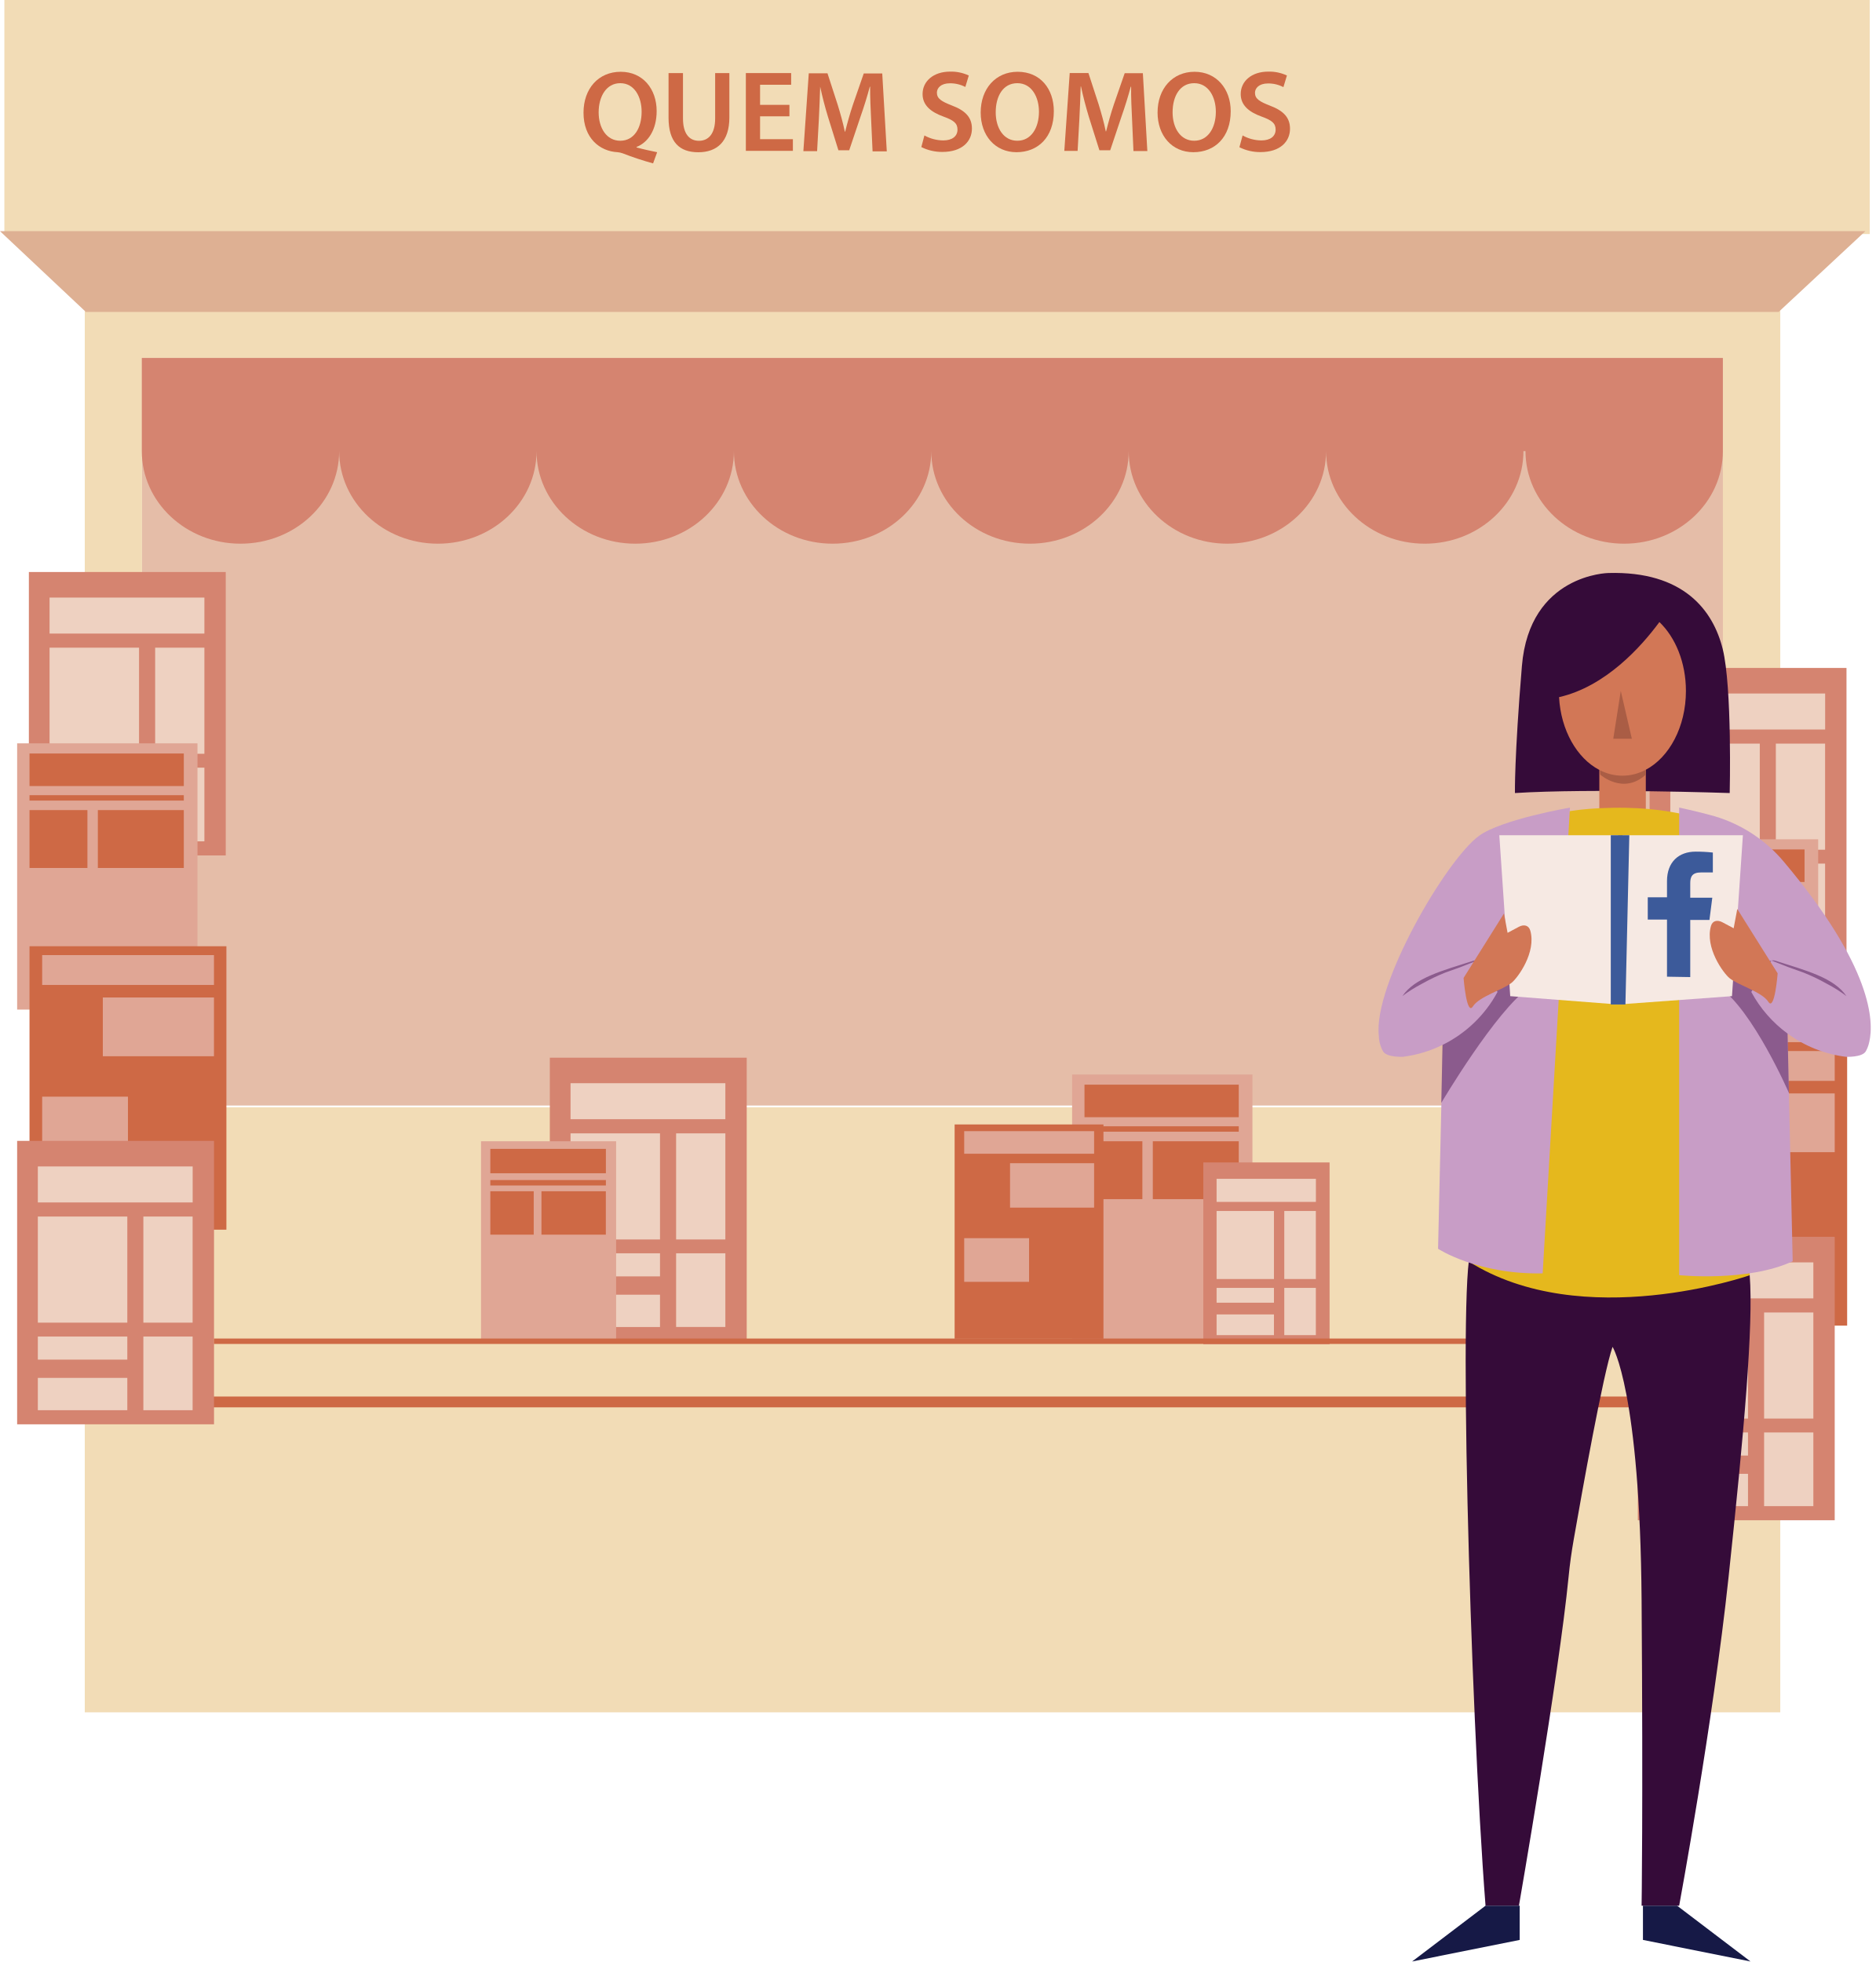
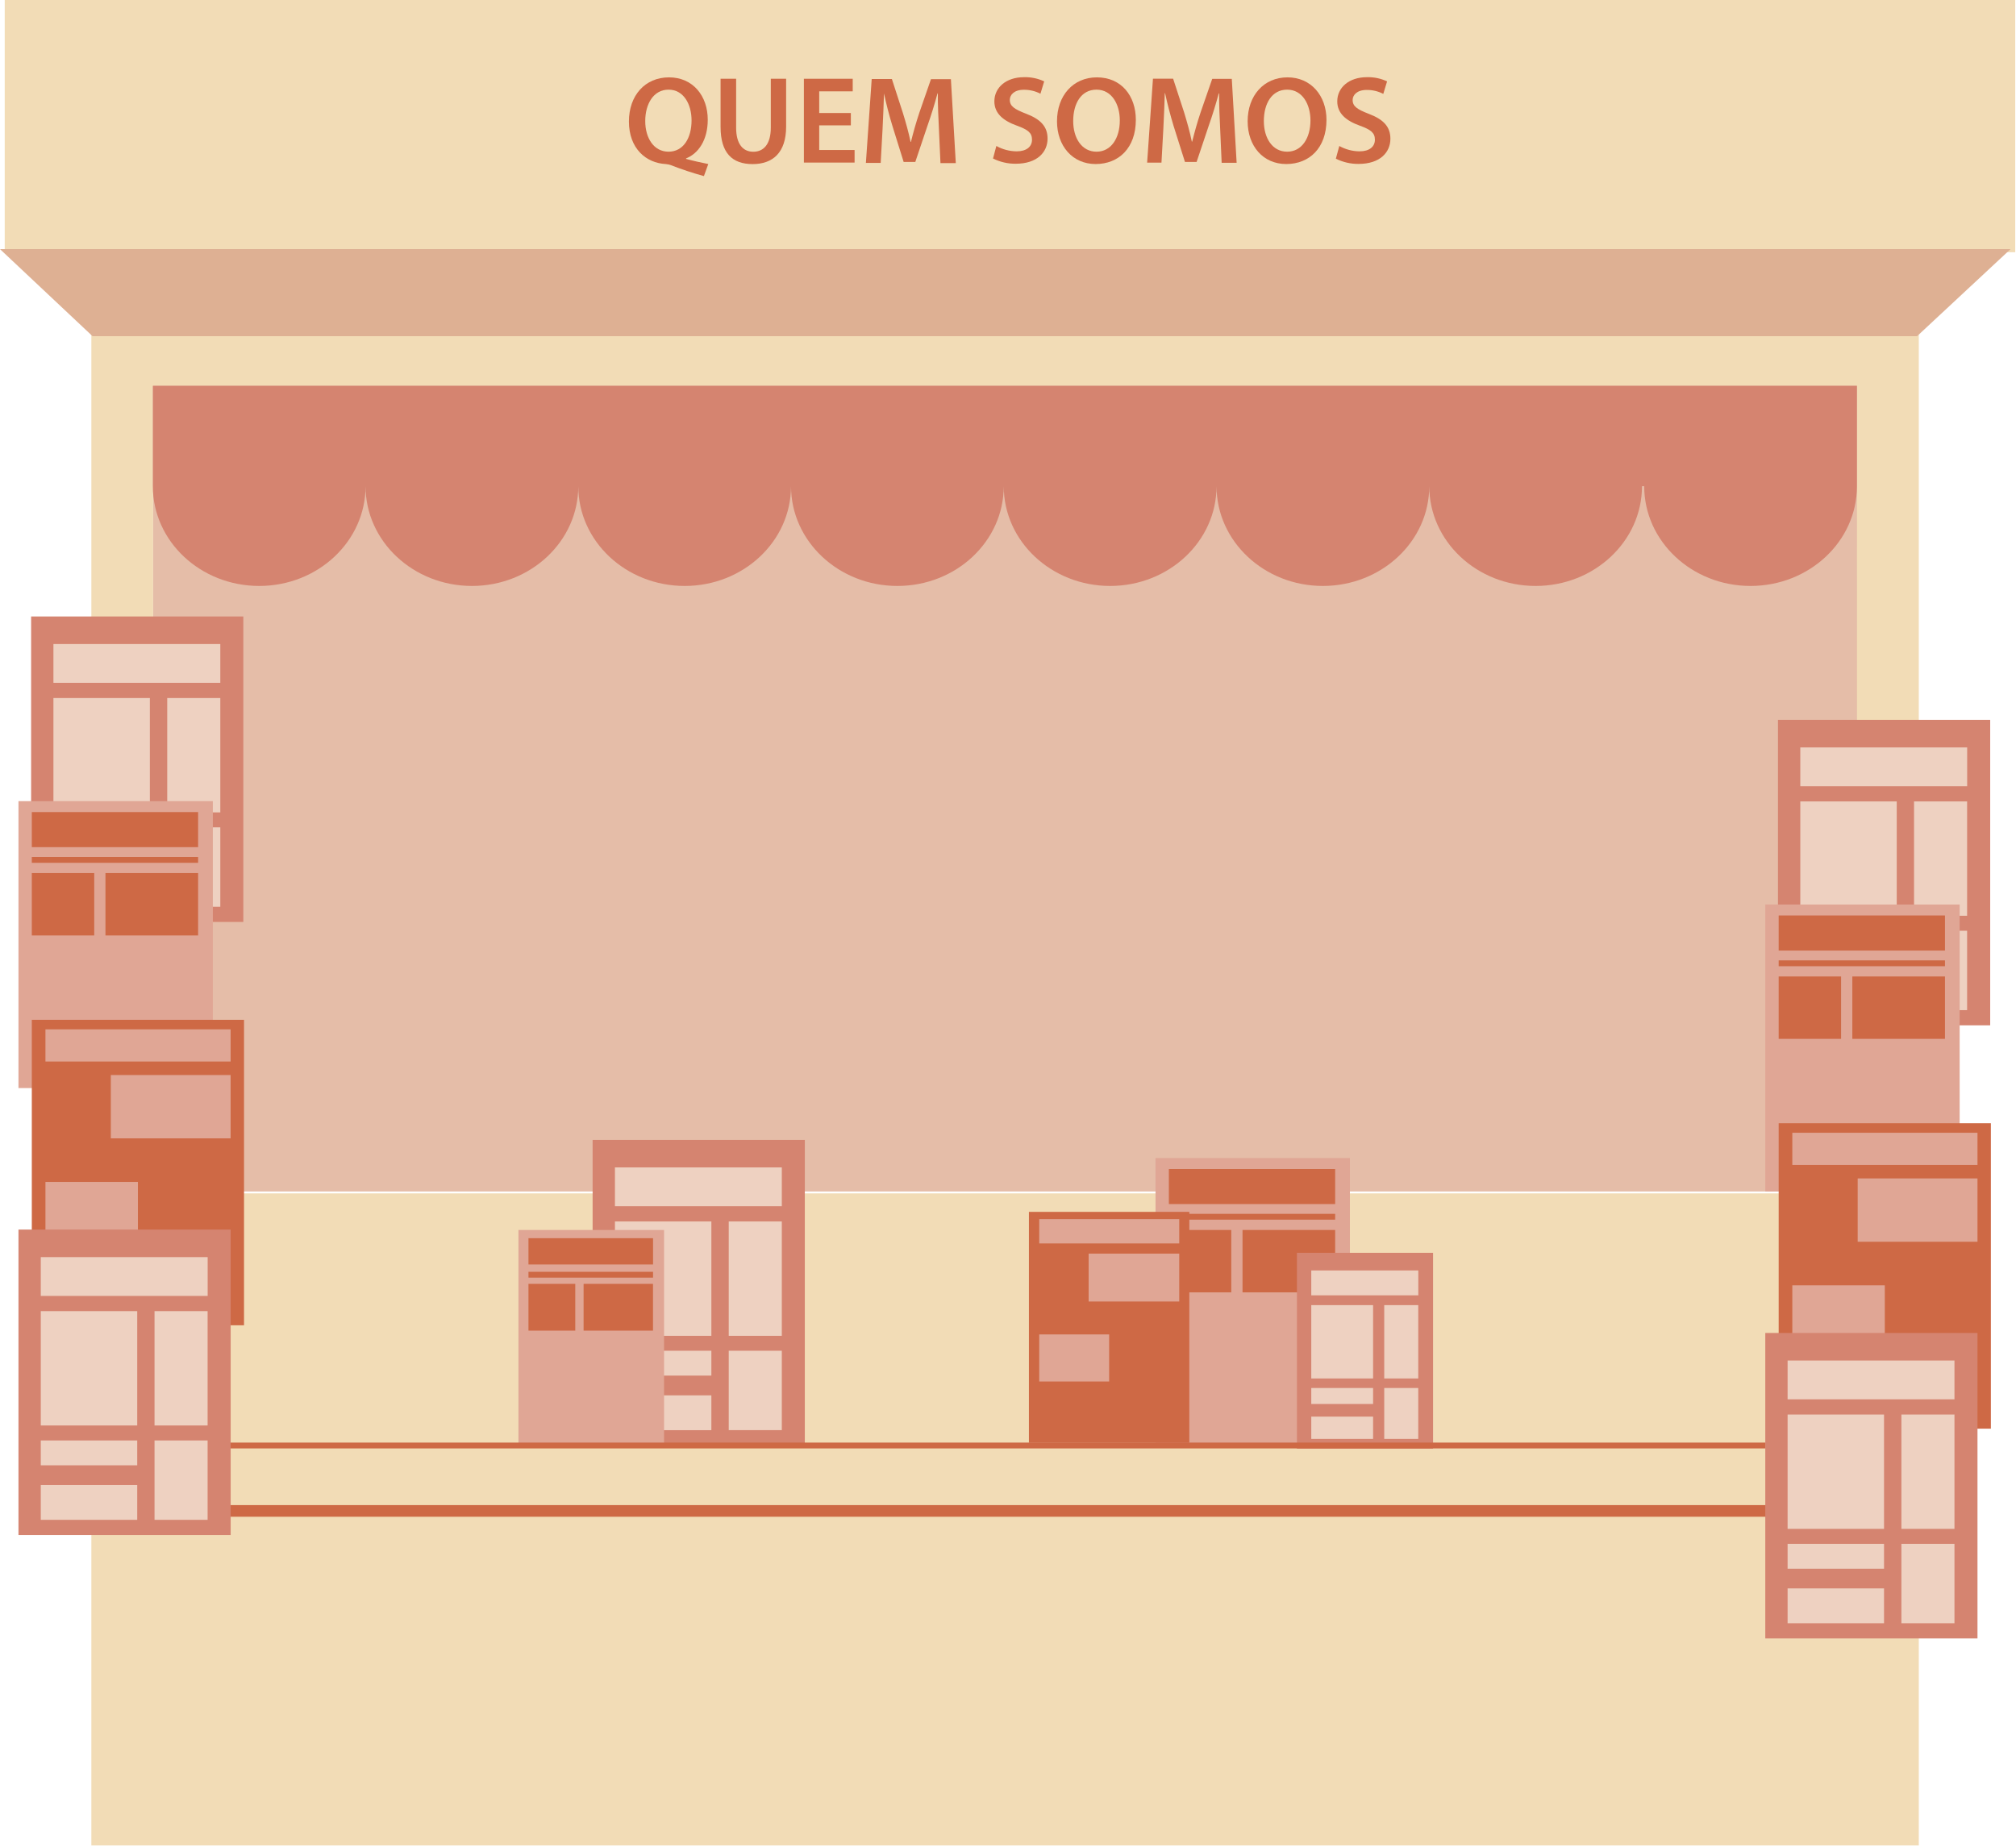
- <svg xmlns="http://www.w3.org/2000/svg" width="347px" height="363px" viewBox="0 0 347 363" version="1.1">
+ <svg xmlns="http://www.w3.org/2000/svg" width="346px" height="317px" viewBox="0 0 346 317" version="1.1">
  <g id="Page-1" stroke="none" stroke-width="1" fill="none" fill-rule="evenodd">
    <g id="home" transform="translate(-193, -589)">
      <g id="quem_somos" transform="translate(193, 589)">
        <g id="banca">
          <rect id="Rectangle" fill="#E5BDA8" fill-rule="nonzero" x="26.23" y="51.23" width="292.6" height="153.31" />
          <path d="M15.68,43.3 L0.81,43.3 L0.81,-2.13162821e-14 L345.87,-2.13162821e-14 L345.87,43.3 L329.32,43.3 L329.32,316.81 L15.68,316.81 L15.68,43.3 Z M318.73,204.87 L318.7,66.23 L26.27,66.23 L26.27,204.87 L318.73,204.87 Z" id="Combined-Shape" fill="#F2DCB6" fill-rule="nonzero" />
          <path d="M26.23,66.23 L26.23,83.46 C26.23,92.92 34.41,100.59 44.49,100.59 C54.57,100.59 62.74,92.92 62.74,83.46 C62.74,92.92 70.92,100.59 81,100.59 C91.08,100.59 99.25,92.92 99.25,83.46 C99.25,92.92 107.43,100.59 117.51,100.59 C127.59,100.59 135.76,92.92 135.76,83.46 C135.76,92.92 143.94,100.59 154.02,100.59 C164.1,100.59 172.27,92.92 172.27,83.46 C172.27,92.92 180.45,100.59 190.53,100.59 C200.61,100.59 208.79,92.92 208.79,83.46 C208.79,92.92 216.96,100.59 227.04,100.59 C237.12,100.59 245.3,92.92 245.3,83.46 C245.3,92.92 253.47,100.59 263.55,100.59 C273.63,100.59 281.81,92.92 281.81,83.46 L282.19,83.46 C282.19,92.92 290.36,100.59 300.44,100.59 C310.52,100.59 318.7,92.92 318.7,83.46 L318.7,66.23 L26.23,66.23 Z" id="Path" fill="#D58470" fill-rule="nonzero" />
          <polygon id="Path" fill="#DEB093" fill-rule="nonzero" points="15.88 57.71 0 42.77 345.06 42.77 329.02 57.71" />
          <path d="M120.81,30.23 C118.906,29.708 117.03,29.087 115.19,28.37 C114.888,28.258 114.571,28.187 114.25,28.16 C110.91,27.99 107.94,25.53 107.94,20.85 C107.94,16.4 110.7,13.28 114.82,13.28 C118.94,13.28 121.47,16.48 121.47,20.55 C121.47,24.03 119.87,26.36 117.75,27.19 L117.75,27.28 C118.99,27.62 120.38,27.92 121.56,28.16 L120.81,30.23 Z M118.69,20.67 C118.69,17.92 117.35,15.39 114.74,15.39 C112.13,15.39 110.74,17.89 110.74,20.78 C110.74,23.67 112.19,26.04 114.74,26.04 C117.29,26.04 118.69,23.69 118.69,20.67 L118.69,20.67 Z" id="Shape" fill="#CE6945" fill-rule="nonzero" />
          <path d="M126.34,13.52 L126.34,21.92 C126.34,24.75 127.52,26.05 129.29,26.05 C131.06,26.05 132.29,24.75 132.29,21.92 L132.29,13.52 L134.92,13.52 L134.92,21.75 C134.92,26.2 132.63,28.17 129.17,28.17 C125.71,28.17 123.67,26.31 123.67,21.78 L123.67,13.52 L126.34,13.52 Z" id="Path" fill="#CE6945" fill-rule="nonzero" />
          <polygon id="Path" fill="#CE6945" fill-rule="nonzero" points="146.03 21.52 140.6 21.52 140.6 25.75 146.67 25.75 146.67 27.91 137.97 27.91 137.97 13.52 146.35 13.52 146.35 15.68 140.6 15.68 140.6 19.4 146.03 19.4" />
          <path d="M161.14,22.04 C161.05,20.18 160.94,17.94 160.96,16.04 L160.9,16.04 C160.43,17.8 159.83,19.74 159.19,21.56 L157.09,27.8 L155.09,27.8 L153.17,21.64 C152.61,19.81 152.1,17.84 151.72,16.04 L151.72,16.04 C151.66,17.92 151.57,20.21 151.47,22.18 L151.15,27.97 L148.61,27.97 L149.61,13.56 L153.07,13.56 L154.95,19.36 C155.47,21.04 155.95,22.76 156.28,24.36 L156.34,24.36 C156.73,22.8 157.22,21.02 157.78,19.36 L159.78,13.59 L163.2,13.59 L164.04,28 L161.41,28 L161.14,22.04 Z" id="Path" fill="#CE6945" fill-rule="nonzero" />
          <path d="M171,25.06 C172.068,25.653 173.268,25.969 174.49,25.98 C176.18,25.98 177.12,25.18 177.12,23.98 C177.12,22.78 176.39,22.25 174.55,21.58 C172.18,20.73 170.66,19.47 170.66,17.4 C170.66,15.04 172.66,13.25 175.75,13.25 C176.944,13.218 178.128,13.464 179.21,13.97 L178.57,16.09 C177.687,15.632 176.705,15.399 175.71,15.41 C174.04,15.41 173.31,16.3 173.31,17.14 C173.31,18.25 174.15,18.76 176.07,19.51 C178.57,20.45 179.79,21.71 179.79,23.79 C179.79,26.1 178.04,28.11 174.32,28.11 C172.97,28.121 171.637,27.813 170.43,27.21 L171,25.06 Z" id="Path" fill="#CE6945" fill-rule="nonzero" />
          <path d="M194.94,20.57 C194.94,25.4 192.01,28.16 188.04,28.16 C184.07,28.16 181.41,25.06 181.41,20.82 C181.41,16.4 184.19,13.28 188.25,13.28 C192.46,13.28 194.94,16.46 194.94,20.57 Z M184.19,20.78 C184.19,23.71 185.66,26.04 188.19,26.04 C190.72,26.04 192.19,23.69 192.19,20.67 C192.19,17.96 190.85,15.39 188.19,15.39 C185.53,15.39 184.19,17.81 184.19,20.78 Z" id="Shape" fill="#CE6945" fill-rule="nonzero" />
          <path d="M209.41,22.04 C209.32,20.18 209.21,17.94 209.24,16.04 L209.17,16.04 C208.7,17.8 208.1,19.74 207.46,21.56 L205.37,27.8 L203.37,27.8 L201.41,21.59 C200.86,19.76 200.34,17.79 199.96,15.99 L199.91,15.99 C199.85,17.87 199.77,20.16 199.66,22.13 L199.34,27.92 L196.88,27.92 L197.88,13.51 L201.34,13.51 L203.23,19.31 C203.74,20.99 204.23,22.71 204.55,24.31 L204.61,24.31 C205,22.75 205.49,20.97 206.05,19.31 L208.05,13.54 L211.41,13.54 L212.24,27.95 L209.67,27.95 L209.41,22.04 Z" id="Path" fill="#CE6945" fill-rule="nonzero" />
          <path d="M227.66,20.57 C227.66,25.4 224.73,28.16 220.75,28.16 C216.77,28.16 214.13,25.06 214.13,20.82 C214.13,16.4 216.91,13.28 220.97,13.28 C225.03,13.28 227.66,16.46 227.66,20.57 Z M216.91,20.78 C216.91,23.71 218.38,26.04 220.91,26.04 C223.44,26.04 224.91,23.69 224.91,20.67 C224.91,17.96 223.56,15.39 220.91,15.39 C218.26,15.39 216.91,17.81 216.91,20.78 Z" id="Shape" fill="#CE6945" fill-rule="nonzero" />
          <path d="M229.86,25.06 C230.924,25.654 232.121,25.971 233.34,25.98 C235.03,25.98 235.97,25.18 235.97,23.98 C235.97,22.78 235.24,22.25 233.4,21.58 C231.03,20.73 229.51,19.47 229.51,17.4 C229.51,15.04 231.51,13.25 234.6,13.25 C235.794,13.217 236.979,13.463 238.06,13.97 L237.41,16.12 C236.528,15.66 235.545,15.426 234.55,15.44 C232.88,15.44 232.15,16.33 232.15,17.17 C232.15,18.28 232.99,18.79 234.91,19.54 C237.41,20.48 238.63,21.74 238.63,23.82 C238.63,26.13 236.88,28.14 233.16,28.14 C231.81,28.151 230.477,27.843 229.27,27.24 L229.86,25.06 Z" id="Path" fill="#CE6945" fill-rule="nonzero" />
          <g id="Group-49" transform="translate(3.17, 105.83)">
            <path d="M34.39,153.55 L303.63,153.55" id="Path" stroke="#CE6945" stroke-width="2" />
            <rect id="Rectangle" fill="#D58470" fill-rule="nonzero" x="2.17" y="2.84217094e-14" width="36.42" height="52.44" />
            <rect id="Rectangle" fill="#EED1C1" fill-rule="nonzero" x="6" y="4.73" width="28.64" height="6.66" />
            <rect id="Rectangle" fill="#EED1C1" fill-rule="nonzero" x="6" y="14" width="16.55" height="19.63" />
            <rect id="Rectangle" fill="#EED1C1" fill-rule="nonzero" x="25.53" y="14" width="9.11" height="19.63" />
            <rect id="Rectangle" fill="#EED1C1" fill-rule="nonzero" x="6" y="36.2" width="16.55" height="4.27" />
            <rect id="Rectangle" fill="#EED1C1" fill-rule="nonzero" x="6" y="43.85" width="16.55" height="5.98" />
            <rect id="Rectangle" fill="#EED1C1" fill-rule="nonzero" x="25.53" y="36.2" width="9.11" height="13.63" />
            <rect id="Rectangle" fill="#E0A695" fill-rule="nonzero" x="7.10542736e-15" y="31.7" width="33.36" height="49.26" />
            <rect id="Rectangle" fill="#CE6945" fill-rule="nonzero" x="2.29" y="33.58" width="28.54" height="6.02" />
            <rect id="Rectangle" fill="#CE6945" fill-rule="nonzero" x="2.29" y="41.29" width="28.54" height="1" />
            <rect id="Rectangle" fill="#CE6945" fill-rule="nonzero" x="2.29" y="44.05" width="10.71" height="10.71" />
            <rect id="Rectangle" fill="#CE6945" fill-rule="nonzero" x="14.93" y="44.05" width="15.9" height="10.71" />
            <rect id="Rectangle" fill="#CE6945" fill-rule="nonzero" x="2.29" y="69.24" width="36.42" height="52.44" />
            <rect id="Rectangle" fill="#E0A695" fill-rule="nonzero" x="4.63" y="70.88" width="31.78" height="5.52" />
            <rect id="Rectangle" fill="#E0A695" fill-rule="nonzero" x="15.85" y="78.72" width="20.56" height="10.87" />
            <rect id="Rectangle" fill="#E0A695" fill-rule="nonzero" x="4.63" y="97.07" width="15.87" height="10.69" />
            <rect id="Rectangle" fill="#D58470" fill-rule="nonzero" x="7.10542736e-15" y="105.25" width="36.42" height="52.44" />
            <rect id="Rectangle" fill="#EED1C1" fill-rule="nonzero" x="3.83" y="109.98" width="28.64" height="6.66" />
            <rect id="Rectangle" fill="#EED1C1" fill-rule="nonzero" x="3.83" y="119.25" width="16.55" height="19.63" />
            <rect id="Rectangle" fill="#EED1C1" fill-rule="nonzero" x="23.35" y="119.25" width="9.11" height="19.63" />
            <rect id="Rectangle" fill="#EED1C1" fill-rule="nonzero" x="3.83" y="141.45" width="16.55" height="4.27" />
            <rect id="Rectangle" fill="#EED1C1" fill-rule="nonzero" x="3.83" y="149.1" width="16.55" height="5.98" />
            <rect id="Rectangle" fill="#EED1C1" fill-rule="nonzero" x="23.35" y="141.45" width="9.11" height="13.63" />
            <rect id="Rectangle" fill="#D58470" fill-rule="nonzero" x="301.98" y="17.75" width="36.42" height="52.44" />
            <rect id="Rectangle" fill="#EED1C1" fill-rule="nonzero" x="305.81" y="22.48" width="28.64" height="6.66" />
            <rect id="Rectangle" fill="#EED1C1" fill-rule="nonzero" x="305.81" y="31.75" width="16.55" height="19.63" />
            <rect id="Rectangle" fill="#EED1C1" fill-rule="nonzero" x="325.33" y="31.75" width="9.11" height="19.63" />
            <rect id="Rectangle" fill="#EED1C1" fill-rule="nonzero" x="305.81" y="53.95" width="16.55" height="4.27" />
            <rect id="Rectangle" fill="#EED1C1" fill-rule="nonzero" x="305.81" y="61.6" width="16.55" height="5.98" />
            <rect id="Rectangle" fill="#EED1C1" fill-rule="nonzero" x="325.33" y="53.95" width="9.11" height="13.63" />
            <rect id="Rectangle" fill="#E0A695" fill-rule="nonzero" x="299.8" y="49.45" width="33.36" height="49.26" />
            <rect id="Rectangle" fill="#CE6945" fill-rule="nonzero" x="302.1" y="51.33" width="28.54" height="6.02" />
            <rect id="Rectangle" fill="#CE6945" fill-rule="nonzero" x="302.1" y="59.04" width="28.54" height="1" />
            <rect id="Rectangle" fill="#CE6945" fill-rule="nonzero" x="302.1" y="61.8" width="10.71" height="10.71" />
            <rect id="Rectangle" fill="#CE6945" fill-rule="nonzero" x="314.74" y="61.8" width="15.9" height="10.71" />
            <rect id="Rectangle" fill="#CE6945" fill-rule="nonzero" x="302.1" y="86.99" width="36.42" height="52.44" />
            <rect id="Rectangle" fill="#E0A695" fill-rule="nonzero" x="304.44" y="88.63" width="31.78" height="5.52" />
            <rect id="Rectangle" fill="#E0A695" fill-rule="nonzero" x="315.66" y="96.47" width="20.56" height="10.87" />
            <rect id="Rectangle" fill="#E0A695" fill-rule="nonzero" x="304.44" y="114.82" width="15.87" height="10.69" />
            <rect id="Rectangle" fill="#D58470" fill-rule="nonzero" x="299.8" y="123" width="36.42" height="52.44" />
            <rect id="Rectangle" fill="#EED1C1" fill-rule="nonzero" x="303.63" y="127.73" width="28.64" height="6.66" />
            <rect id="Rectangle" fill="#EED1C1" fill-rule="nonzero" x="303.63" y="137" width="16.55" height="19.63" />
            <rect id="Rectangle" fill="#EED1C1" fill-rule="nonzero" x="323.16" y="137" width="9.11" height="19.63" />
            <rect id="Rectangle" fill="#EED1C1" fill-rule="nonzero" x="303.63" y="159.2" width="16.55" height="4.27" />
            <rect id="Rectangle" fill="#EED1C1" fill-rule="nonzero" x="303.63" y="166.85" width="16.55" height="5.98" />
            <rect id="Rectangle" fill="#EED1C1" fill-rule="nonzero" x="323.16" y="159.2" width="9.11" height="13.63" />
            <rect id="Rectangle" fill="#E0A695" fill-rule="nonzero" x="195.15" y="92.97" width="33.36" height="49.26" />
            <rect id="Rectangle" fill="#CE6945" fill-rule="nonzero" x="197.44" y="94.85" width="28.54" height="6.02" />
            <rect id="Rectangle" fill="#CE6945" fill-rule="nonzero" x="197.44" y="102.55" width="28.54" height="1" />
            <rect id="Rectangle" fill="#CE6945" fill-rule="nonzero" x="197.44" y="105.32" width="10.71" height="10.71" />
            <rect id="Rectangle" fill="#CE6945" fill-rule="nonzero" x="210.08" y="105.32" width="15.9" height="10.71" />
            <rect id="Rectangle" fill="#CE6945" fill-rule="nonzero" x="173.42" y="102.21" width="27.53" height="39.65" />
            <rect id="Rectangle" fill="#E0A695" fill-rule="nonzero" x="175.19" y="103.45" width="24.03" height="4.18" />
            <rect id="Rectangle" fill="#E0A695" fill-rule="nonzero" x="183.67" y="109.38" width="15.55" height="8.22" />
            <rect id="Rectangle" fill="#E0A695" fill-rule="nonzero" x="175.19" y="123.25" width="12" height="8.08" />
            <rect id="Rectangle" fill="#D58470" fill-rule="nonzero" x="98.54" y="89.86" width="36.42" height="52.44" />
            <rect id="Rectangle" fill="#EED1C1" fill-rule="nonzero" x="102.37" y="94.58" width="28.64" height="6.66" />
            <rect id="Rectangle" fill="#EED1C1" fill-rule="nonzero" x="102.37" y="103.86" width="16.55" height="19.63" />
            <rect id="Rectangle" fill="#EED1C1" fill-rule="nonzero" x="121.9" y="103.86" width="9.11" height="19.63" />
            <rect id="Rectangle" fill="#EED1C1" fill-rule="nonzero" x="102.37" y="126.05" width="16.55" height="4.27" />
            <rect id="Rectangle" fill="#EED1C1" fill-rule="nonzero" x="102.37" y="133.71" width="16.55" height="5.98" />
            <rect id="Rectangle" fill="#EED1C1" fill-rule="nonzero" x="121.9" y="126.05" width="9.11" height="13.63" />
            <rect id="Rectangle" fill="#D58470" fill-rule="nonzero" x="219.42" y="109.24" width="23.36" height="33.63" />
            <rect id="Rectangle" fill="#EED1C1" fill-rule="nonzero" x="221.88" y="112.27" width="18.37" height="4.27" />
            <rect id="Rectangle" fill="#EED1C1" fill-rule="nonzero" x="221.88" y="118.22" width="10.61" height="12.59" />
            <rect id="Rectangle" fill="#EED1C1" fill-rule="nonzero" x="234.4" y="118.22" width="5.84" height="12.59" />
            <rect id="Rectangle" fill="#EED1C1" fill-rule="nonzero" x="221.88" y="132.45" width="10.61" height="2.74" />
            <rect id="Rectangle" fill="#EED1C1" fill-rule="nonzero" x="221.88" y="137.36" width="10.61" height="3.83" />
            <rect id="Rectangle" fill="#EED1C1" fill-rule="nonzero" x="234.4" y="132.45" width="5.84" height="8.74" />
            <rect id="Rectangle" fill="#E0A695" fill-rule="nonzero" x="85.81" y="105.32" width="24.99" height="36.91" />
            <rect id="Rectangle" fill="#CE6945" fill-rule="nonzero" x="87.53" y="106.73" width="21.38" height="4.51" />
            <rect id="Rectangle" fill="#CE6945" fill-rule="nonzero" x="87.53" y="112.5" width="21.38" height="1" />
            <rect id="Rectangle" fill="#CE6945" fill-rule="nonzero" x="87.53" y="114.57" width="8.03" height="8.03" />
            <rect id="Rectangle" fill="#CE6945" fill-rule="nonzero" x="96.99" y="114.57" width="11.91" height="8.03" />
            <polygon id="Path" fill="#CE6945" fill-rule="nonzero" points="36.41 142.82 299.8 142.82 299.8 141.82 36.41 141.82" />
          </g>
        </g>
-         <g id="woman_holding_fb" transform="translate(255, 106)">
-           <path d="M17.377,125.075 C14.577,125.075 16.947,210.015 19.797,246.585 L25.977,246.585 C25.977,246.585 33.377,203.955 35.167,185.695 C35.387,183.405 35.707,181.125 36.107,178.855 C37.677,169.855 41.547,148.205 43.297,143.185 C43.297,143.185 48.387,151.365 48.667,190.115 C48.947,228.865 48.667,246.585 48.667,246.585 L55.617,246.585 C55.617,246.585 61.877,212.745 64.747,185.875 C67.617,159.005 69.377,139.125 68.667,129.955 L68.087,121.075 L17.377,125.075 Z" id="Path" fill="#350B39" fill-rule="nonzero" />
-           <path d="M42.527,0.015 C42.527,0.015 27.937,0.215 26.527,17.215 C25.117,34.215 25.237,40.725 25.237,40.725 C39.237,39.845 64.967,40.725 64.967,40.725 C64.967,40.725 65.437,21.165 63.667,14.055 C61.897,6.945 56.447,-0.375 42.527,0.015 Z" id="Path" fill="#350B39" />
-           <path d="M49.447,36.416 L49.447,46.715 L40.847,46.715 L40.847,36.447 C36.724,34.3 33.732,29.134 33.398,22.985 C42.025,21.013 48.614,13.633 51.961,9.088 C54.932,11.934 56.867,16.583 56.867,21.835 C56.867,28.454 53.794,34.115 49.447,36.416 Z" id="Combined-Shape" fill="#D27756" fill-rule="nonzero" />
-           <path d="M40.965,36.508 C42.256,37.159 43.656,37.515 45.117,37.515 C46.646,37.515 48.107,37.125 49.447,36.416 L49.447,37.315 C45.277,41.125 41.017,37.315 41.017,37.315 L40.965,36.508 Z" id="Combined-Shape" fill="#AA5D45" fill-rule="nonzero" />
-           <path d="M28.967,46.665 C28.967,46.665 30.327,43.665 43.297,43.455 C56.477,43.205 63.237,46.945 63.237,46.945 L68.657,129.945 C68.657,129.945 37.757,140.725 16.657,127.375 L28.927,46.655 L28.967,46.665 Z" id="Path" fill="#E5B81D" fill-rule="nonzero" />
-           <path d="M11.881,87.307 C9.596,88.437 7.112,89.196 4.517,89.525 C4.517,89.525 1.517,89.665 0.847,88.525 C0.601,88.105 0.083,87.045 0.059,85.595 C-0.996,76.257 12.466,53.124 18.587,48.645 C22.717,45.615 35.417,43.415 35.417,43.415 L30.367,129.595 C18.307,129.835 11.017,125.045 11.017,125.045 L11.881,87.307 Z" id="Combined-Shape" fill="#C89DC6" fill-rule="nonzero" />
-           <path d="M90.786,86.766 C90.611,87.613 90.302,88.228 90.127,88.525 C89.457,89.665 86.457,89.525 86.457,89.525 C82.5,89.023 78.801,87.52 75.671,85.229 L76.617,127.355 C68.237,131.235 55.617,129.925 55.617,129.925 L55.617,43.415 C58.187,43.965 60.377,44.515 62.197,45.025 C67.189,46.515 71.634,49.44 74.977,53.435 C91.41,72.953 91.647,83.018 90.786,86.766 Z" id="Combined-Shape" fill="#C89DC6" fill-rule="nonzero" />
-           <path d="M20.128,74.569 L25.297,68.205 C25.297,68.205 33.137,73.125 27.977,76.635 C21.757,80.865 11.617,98.045 11.617,98.045 L11.834,87.33 C16.111,85.227 19.696,81.828 22.017,77.525 L20.128,74.569 Z M4.417,78.298 C5.429,77.517 6.662,76.728 8.157,75.945 C9.508,75.185 10.907,74.517 12.347,73.945 L15.137,72.945 L18.275,71.714 C18.023,71.665 17.757,71.679 17.497,71.765 C11.861,73.578 6.719,74.888 4.417,78.298 L4.417,78.298 Z M18.307,71.721 C18.796,71.826 19.223,72.167 19.417,72.665 C19.388,72.88 19.354,73.091 19.316,73.299 L18.307,71.721 Z" id="Shape" fill="#5E2962" fill-rule="nonzero" opacity="0.57" />
-           <polygon id="Path" fill="#F6E9E3" points="22.347 48.535 24.367 78.305 44.327 79.845 44.327 48.535" />
-           <path d="M75.67,85.229 L75.917,96.205 C75.917,96.205 69.247,80.865 63.027,76.635 C57.867,73.125 65.707,68.205 65.707,68.205 L70.438,75.208 L68.957,77.525 C70.618,80.603 72.926,83.219 75.67,85.229 L75.67,85.229 Z M72.667,71.721 L71.659,73.299 C71.62,73.091 71.587,72.88 71.557,72.665 C71.752,72.167 72.179,71.826 72.667,71.721 L72.667,71.721 Z M72.7,71.714 L75.837,72.945 L78.627,73.945 C80.067,74.517 81.467,75.185 82.817,75.945 C84.313,76.728 85.545,77.517 86.558,78.298 C84.256,74.888 79.114,73.578 73.477,71.765 C73.218,71.679 72.951,71.665 72.7,71.714 L72.7,71.714 Z" id="Shape" fill="#5E2962" fill-rule="nonzero" opacity="0.57" />
-           <path d="M25.957,65.475 C26.877,64.985 27.787,65.165 28.077,66.175 C29.217,70.175 25.797,74.875 24.627,75.825 C23.017,77.125 18.627,78.365 17.457,80.205 C16.287,82.045 15.737,74.935 15.737,74.935 L23.207,63.015 L23.877,66.585 L25.957,65.475 Z" id="Path" fill="#D27756" />
-           <polygon id="Path" fill="#F6E9E3" points="67.407 48.535 65.387 78.305 44.327 79.845 45.147 48.535" />
-           <polygon id="Path" fill="#161946" fill-rule="nonzero" points="26.117 246.585 26.117 252.915 6.217 256.905 19.797 246.585" />
-           <polygon id="Path" fill="#161946" fill-rule="nonzero" points="48.917 246.585 48.917 252.915 68.817 256.905 55.237 246.585" />
-           <path d="M63.617,64.635 C62.697,64.145 61.787,64.315 61.497,65.325 C60.357,69.325 63.767,74.025 64.947,74.985 C66.557,76.285 70.947,77.515 72.117,79.355 C73.287,81.195 73.837,74.085 73.837,74.085 L66.367,62.175 L65.697,65.745 L63.617,64.635 Z" id="Path" fill="#D27756" />
-           <polygon id="Path" fill="#AA5D45" fill-rule="nonzero" points="44.817 21.835 43.427 30.685 46.867 30.685" />
-           <polygon id="Path" fill="#3C5A9A" points="42.967 48.535 46.397 48.535 45.677 79.845 42.967 79.845" />
-           <path d="M57.667,74.775 L57.667,64.205 L61.217,64.205 L61.747,60.085 L57.667,60.085 L57.667,57.415 C57.667,56.225 57.997,55.415 59.667,55.415 L61.847,55.415 L61.847,51.735 C60.791,51.619 59.73,51.562 58.667,51.565 C55.527,51.565 53.367,53.485 53.367,57.015 L53.367,60.015 L49.807,60.015 L49.807,64.135 L53.367,64.135 L53.367,74.705 L57.667,74.775 Z" id="Path" fill="#3C5A9A" fill-rule="nonzero" />
-         </g>
      </g>
    </g>
  </g>
</svg>
